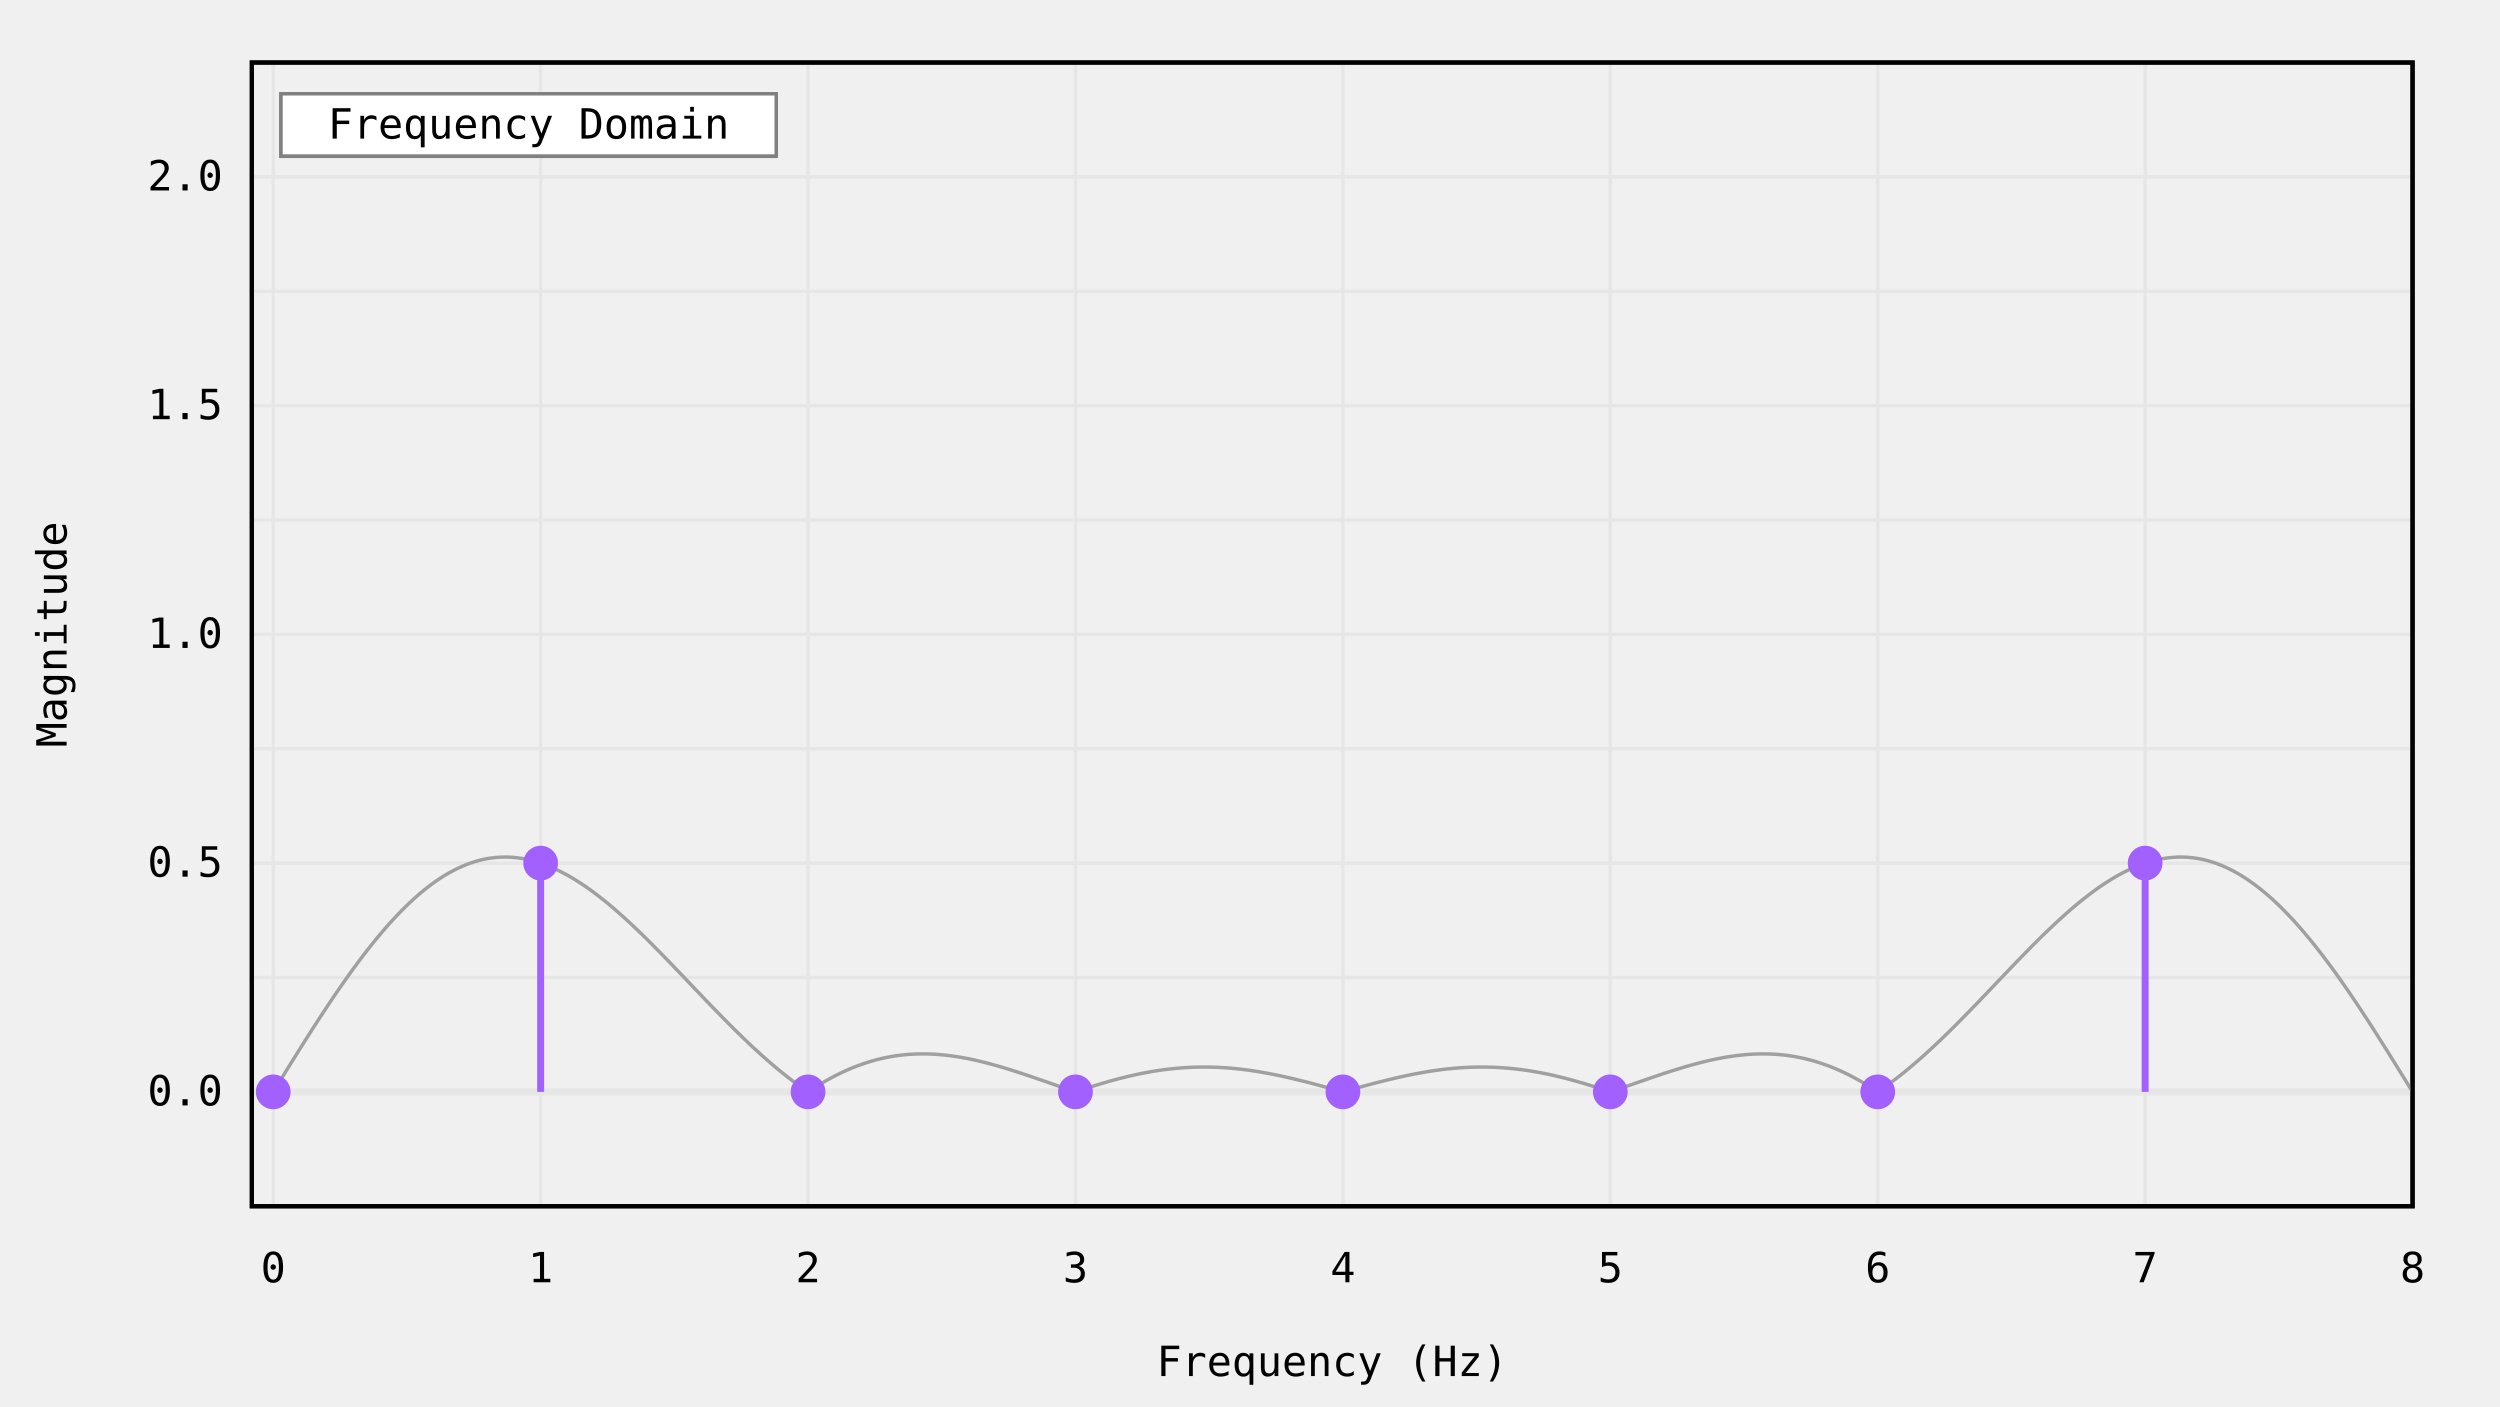
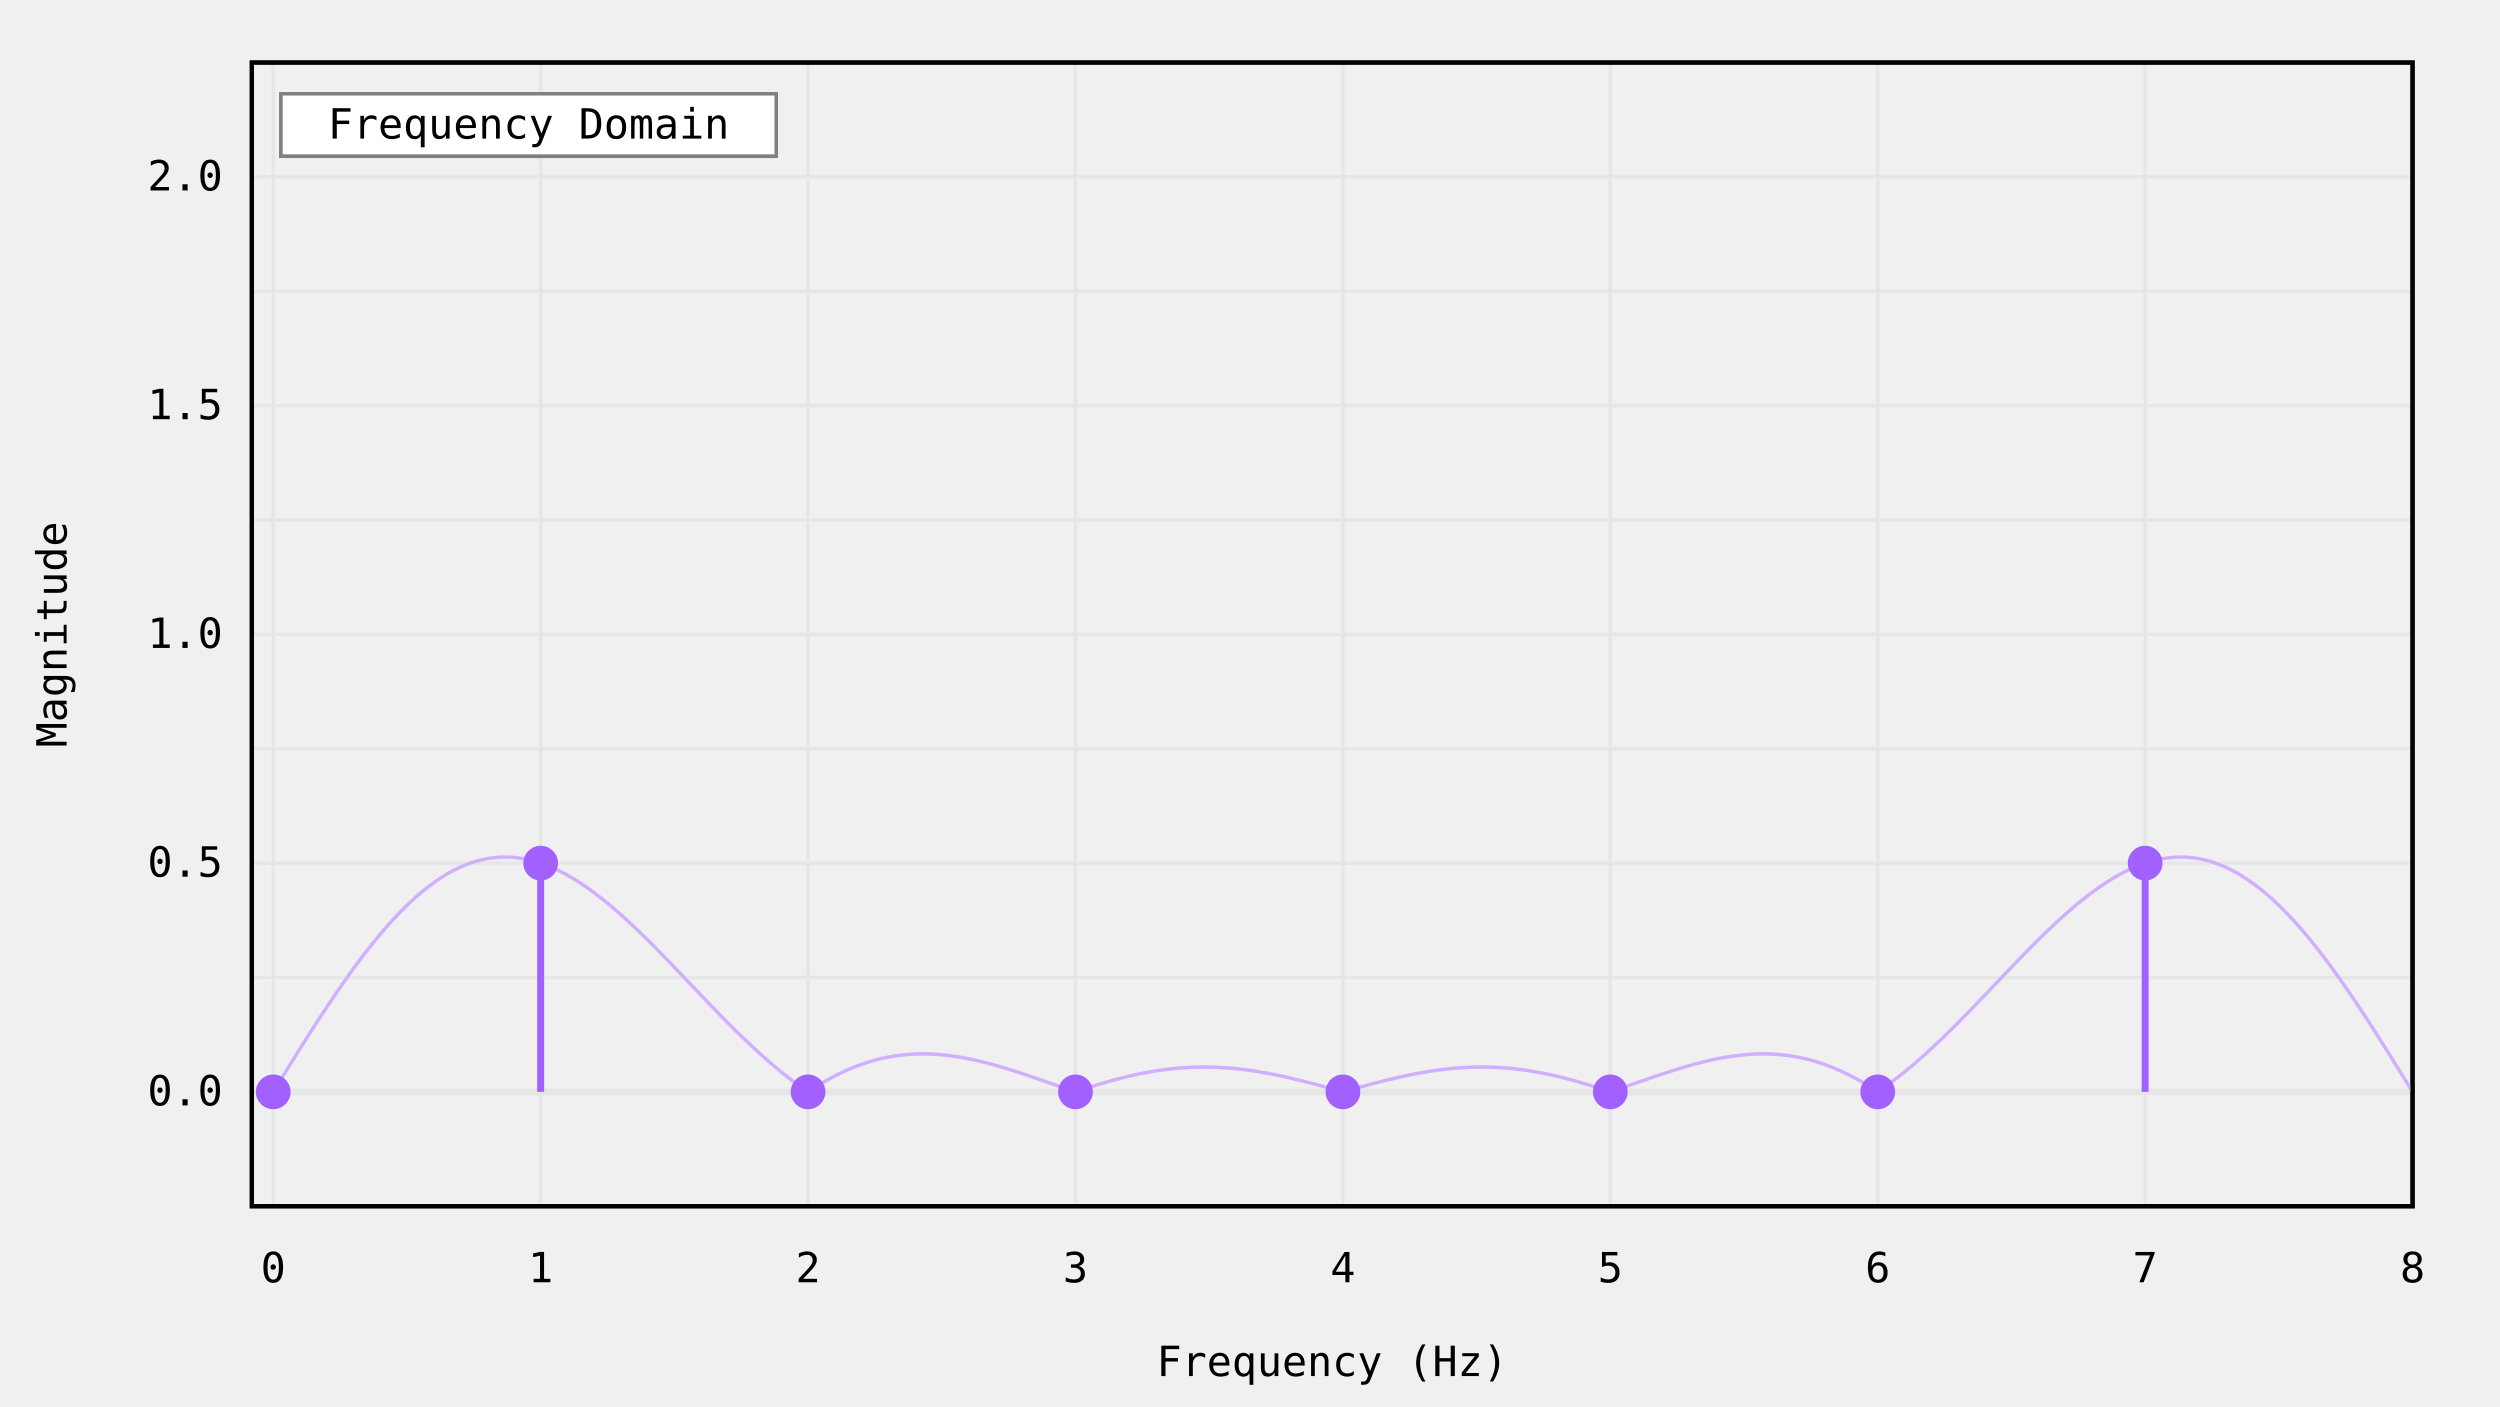
<svg xmlns="http://www.w3.org/2000/svg" xmlns:xlink="http://www.w3.org/1999/xlink" width="720" height="405" viewBox="0 0 720 405">
  <g id="gnuplot_canvas">
    <rect x="0" y="0" width="720" height="405" fill="none" />
    <defs>
      <circle id="gpDot" r="0.5" stroke-width="0.5" stroke="currentColor" />
      <path id="gpPt0" stroke-width="0.222" stroke="currentColor" d="M-1,0 h2 M0,-1 v2" />
      <path id="gpPt1" stroke-width="0.222" stroke="currentColor" d="M-1,-1 L1,1 M1,-1 L-1,1" />
      <path id="gpPt2" stroke-width="0.222" stroke="currentColor" d="M-1,0 L1,0 M0,-1 L0,1 M-1,-1 L1,1 M-1,1 L1,-1" />
      <rect id="gpPt3" stroke-width="0.222" stroke="currentColor" x="-1" y="-1" width="2" height="2" />
      <rect id="gpPt4" stroke-width="0.222" stroke="currentColor" fill="currentColor" x="-1" y="-1" width="2" height="2" />
      <circle id="gpPt5" stroke-width="0.222" stroke="currentColor" cx="0" cy="0" r="1" />
      <use xlink:href="#gpPt5" id="gpPt6" fill="currentColor" stroke="none" />
      <path id="gpPt7" stroke-width="0.222" stroke="currentColor" d="M0,-1.33 L-1.33,0.67 L1.33,0.67 z" />
      <use xlink:href="#gpPt7" id="gpPt8" fill="currentColor" stroke="none" />
      <use xlink:href="#gpPt7" id="gpPt9" stroke="currentColor" transform="rotate(180)" />
      <use xlink:href="#gpPt9" id="gpPt10" fill="currentColor" stroke="none" />
      <use xlink:href="#gpPt3" id="gpPt11" stroke="currentColor" transform="rotate(45)" />
      <use xlink:href="#gpPt11" id="gpPt12" fill="currentColor" stroke="none" />
      <path id="gpPt13" stroke-width="0.222" stroke="currentColor" d="M0,1.330 L1.265,0.411 L0.782,-1.067 L-0.782,-1.076 L-1.265,0.411 z" />
      <use xlink:href="#gpPt13" id="gpPt14" fill="currentColor" stroke="none" />
      <filter id="textbox" filterUnits="objectBoundingBox" x="0" y="0" height="1" width="1">
        <feFlood flood-color="white" flood-opacity="1" result="bgnd" />
        <feComposite in="SourceGraphic" in2="bgnd" operator="atop" />
      </filter>
      <filter id="greybox" filterUnits="objectBoundingBox" x="0" y="0" height="1" width="1">
        <feFlood flood-color="lightgrey" flood-opacity="1" result="grey" />
        <feComposite in="SourceGraphic" in2="grey" operator="atop" />
      </filter>
    </defs>
    <g fill="none" color="white" stroke="currentColor" stroke-width="1.00" stroke-linecap="butt" stroke-linejoin="miter">
</g>
    <g fill="none" color="white" stroke="currentColor" stroke-width="1.20" stroke-linecap="butt" stroke-linejoin="miter">
</g>
    <g fill="none" color="black" stroke="currentColor" stroke-width="1.20" stroke-linecap="butt" stroke-linejoin="miter">
</g>
    <g fill="none" color="black" stroke="black" stroke-width="1.00" stroke-linecap="butt" stroke-linejoin="miter">
</g>
    <g fill="none" color="black" stroke="currentColor" stroke-width="1.00" stroke-linecap="butt" stroke-linejoin="miter">
      <path stroke="rgb(230, 230, 230)" class="gridline" d="M72.53,347.40 L694.82,347.40  " />
    </g>
    <g fill="none" color="black" stroke="rgb(230, 230, 230)" stroke-width="1.20" stroke-linecap="butt" stroke-linejoin="miter">
</g>
    <g fill="none" color="black" stroke="currentColor" stroke-width="1.20" stroke-linecap="butt" stroke-linejoin="miter">
      <path stroke="black" d="M72.53,347.40 M694.82,347.40  " />
    </g>
    <g fill="none" color="black" stroke="black" stroke-width="1.00" stroke-linecap="butt" stroke-linejoin="miter">
</g>
    <g fill="none" color="black" stroke="currentColor" stroke-width="1.00" stroke-linecap="butt" stroke-linejoin="miter">
      <path stroke="rgb(230, 230, 230)" class="gridline" d="M72.53,314.46 L694.82,314.46  " />
    </g>
    <g fill="none" color="black" stroke="rgb(230, 230, 230)" stroke-width="1.20" stroke-linecap="butt" stroke-linejoin="miter">
</g>
    <g fill="none" color="black" stroke="currentColor" stroke-width="1.20" stroke-linecap="butt" stroke-linejoin="miter">
      <path stroke="black" d="M72.53,314.46 M694.82,314.46  " />
      <g transform="translate(64.14,318.36)" stroke="none" fill="black" font-family="monospace" font-size="12.00" text-anchor="end">
        <text>
          <tspan font-family="monospace"> 0.0</tspan>
        </text>
      </g>
    </g>
    <g fill="none" color="black" stroke="currentColor" stroke-width="1.20" stroke-linecap="butt" stroke-linejoin="miter">
</g>
    <g fill="none" color="black" stroke="black" stroke-width="1.00" stroke-linecap="butt" stroke-linejoin="miter">
</g>
    <g fill="none" color="black" stroke="currentColor" stroke-width="1.00" stroke-linecap="butt" stroke-linejoin="miter">
      <path stroke="rgb(230, 230, 230)" class="gridline" d="M72.53,281.52 L694.82,281.52  " />
    </g>
    <g fill="none" color="black" stroke="rgb(230, 230, 230)" stroke-width="1.20" stroke-linecap="butt" stroke-linejoin="miter">
</g>
    <g fill="none" color="black" stroke="currentColor" stroke-width="1.20" stroke-linecap="butt" stroke-linejoin="miter">
      <path stroke="black" d="M72.53,281.52 M694.82,281.52  " />
    </g>
    <g fill="none" color="black" stroke="black" stroke-width="1.00" stroke-linecap="butt" stroke-linejoin="miter">
</g>
    <g fill="none" color="black" stroke="currentColor" stroke-width="1.00" stroke-linecap="butt" stroke-linejoin="miter">
      <path stroke="rgb(230, 230, 230)" class="gridline" d="M72.53,248.58 L694.82,248.58  " />
    </g>
    <g fill="none" color="black" stroke="rgb(230, 230, 230)" stroke-width="1.20" stroke-linecap="butt" stroke-linejoin="miter">
</g>
    <g fill="none" color="black" stroke="currentColor" stroke-width="1.20" stroke-linecap="butt" stroke-linejoin="miter">
      <path stroke="black" d="M72.53,248.58 M694.82,248.58  " />
      <g transform="translate(64.14,252.48)" stroke="none" fill="black" font-family="monospace" font-size="12.00" text-anchor="end">
        <text>
          <tspan font-family="monospace"> 0.5</tspan>
        </text>
      </g>
    </g>
    <g fill="none" color="black" stroke="currentColor" stroke-width="1.20" stroke-linecap="butt" stroke-linejoin="miter">
</g>
    <g fill="none" color="black" stroke="black" stroke-width="1.00" stroke-linecap="butt" stroke-linejoin="miter">
</g>
    <g fill="none" color="black" stroke="currentColor" stroke-width="1.00" stroke-linecap="butt" stroke-linejoin="miter">
      <path stroke="rgb(230, 230, 230)" class="gridline" d="M72.53,215.64 L694.82,215.64  " />
    </g>
    <g fill="none" color="black" stroke="rgb(230, 230, 230)" stroke-width="1.20" stroke-linecap="butt" stroke-linejoin="miter">
</g>
    <g fill="none" color="black" stroke="currentColor" stroke-width="1.20" stroke-linecap="butt" stroke-linejoin="miter">
      <path stroke="black" d="M72.53,215.64 M694.82,215.64  " />
    </g>
    <g fill="none" color="black" stroke="black" stroke-width="1.00" stroke-linecap="butt" stroke-linejoin="miter">
</g>
    <g fill="none" color="black" stroke="currentColor" stroke-width="1.00" stroke-linecap="butt" stroke-linejoin="miter">
      <path stroke="rgb(230, 230, 230)" class="gridline" d="M72.53,182.70 L694.82,182.70  " />
    </g>
    <g fill="none" color="black" stroke="rgb(230, 230, 230)" stroke-width="1.20" stroke-linecap="butt" stroke-linejoin="miter">
</g>
    <g fill="none" color="black" stroke="currentColor" stroke-width="1.20" stroke-linecap="butt" stroke-linejoin="miter">
      <path stroke="black" d="M72.53,182.70 M694.82,182.70  " />
      <g transform="translate(64.14,186.60)" stroke="none" fill="black" font-family="monospace" font-size="12.00" text-anchor="end">
        <text>
          <tspan font-family="monospace"> 1.0</tspan>
        </text>
      </g>
    </g>
    <g fill="none" color="black" stroke="currentColor" stroke-width="1.20" stroke-linecap="butt" stroke-linejoin="miter">
</g>
    <g fill="none" color="black" stroke="black" stroke-width="1.00" stroke-linecap="butt" stroke-linejoin="miter">
</g>
    <g fill="none" color="black" stroke="currentColor" stroke-width="1.00" stroke-linecap="butt" stroke-linejoin="miter">
      <path stroke="rgb(230, 230, 230)" class="gridline" d="M72.53,149.77 L694.82,149.77  " />
    </g>
    <g fill="none" color="black" stroke="rgb(230, 230, 230)" stroke-width="1.20" stroke-linecap="butt" stroke-linejoin="miter">
</g>
    <g fill="none" color="black" stroke="currentColor" stroke-width="1.20" stroke-linecap="butt" stroke-linejoin="miter">
      <path stroke="black" d="M72.53,149.77 M694.82,149.77  " />
    </g>
    <g fill="none" color="black" stroke="black" stroke-width="1.00" stroke-linecap="butt" stroke-linejoin="miter">
</g>
    <g fill="none" color="black" stroke="currentColor" stroke-width="1.00" stroke-linecap="butt" stroke-linejoin="miter">
      <path stroke="rgb(230, 230, 230)" class="gridline" d="M72.53,116.83 L694.82,116.83  " />
    </g>
    <g fill="none" color="black" stroke="rgb(230, 230, 230)" stroke-width="1.20" stroke-linecap="butt" stroke-linejoin="miter">
</g>
    <g fill="none" color="black" stroke="currentColor" stroke-width="1.20" stroke-linecap="butt" stroke-linejoin="miter">
      <path stroke="black" d="M72.53,116.83 M694.82,116.83  " />
      <g transform="translate(64.14,120.73)" stroke="none" fill="black" font-family="monospace" font-size="12.00" text-anchor="end">
        <text>
          <tspan font-family="monospace"> 1.5</tspan>
        </text>
      </g>
    </g>
    <g fill="none" color="black" stroke="currentColor" stroke-width="1.20" stroke-linecap="butt" stroke-linejoin="miter">
</g>
    <g fill="none" color="black" stroke="black" stroke-width="1.00" stroke-linecap="butt" stroke-linejoin="miter">
</g>
    <g fill="none" color="black" stroke="currentColor" stroke-width="1.00" stroke-linecap="butt" stroke-linejoin="miter">
      <path stroke="rgb(230, 230, 230)" class="gridline" d="M72.53,83.89 L694.82,83.89  " />
    </g>
    <g fill="none" color="black" stroke="rgb(230, 230, 230)" stroke-width="1.20" stroke-linecap="butt" stroke-linejoin="miter">
</g>
    <g fill="none" color="black" stroke="currentColor" stroke-width="1.20" stroke-linecap="butt" stroke-linejoin="miter">
      <path stroke="black" d="M72.53,83.89 M694.82,83.89  " />
    </g>
    <g fill="none" color="black" stroke="black" stroke-width="1.00" stroke-linecap="butt" stroke-linejoin="miter">
</g>
    <g fill="none" color="black" stroke="currentColor" stroke-width="1.00" stroke-linecap="butt" stroke-linejoin="miter">
      <path stroke="rgb(230, 230, 230)" class="gridline" d="M72.53,50.95 L694.82,50.95  " />
    </g>
    <g fill="none" color="black" stroke="rgb(230, 230, 230)" stroke-width="1.20" stroke-linecap="butt" stroke-linejoin="miter">
</g>
    <g fill="none" color="black" stroke="currentColor" stroke-width="1.20" stroke-linecap="butt" stroke-linejoin="miter">
      <path stroke="black" d="M72.53,50.95 M694.82,50.95  " />
      <g transform="translate(64.14,54.85)" stroke="none" fill="black" font-family="monospace" font-size="12.00" text-anchor="end">
        <text>
          <tspan font-family="monospace"> 2.0</tspan>
        </text>
      </g>
    </g>
    <g fill="none" color="black" stroke="currentColor" stroke-width="1.20" stroke-linecap="butt" stroke-linejoin="miter">
</g>
    <g fill="none" color="black" stroke="black" stroke-width="1.00" stroke-linecap="butt" stroke-linejoin="miter">
</g>
    <g fill="none" color="black" stroke="currentColor" stroke-width="1.00" stroke-linecap="butt" stroke-linejoin="miter">
      <path stroke="rgb(230, 230, 230)" class="gridline" d="M72.53,18.01 L694.82,18.01  " />
    </g>
    <g fill="none" color="black" stroke="rgb(230, 230, 230)" stroke-width="1.20" stroke-linecap="butt" stroke-linejoin="miter">
</g>
    <g fill="none" color="black" stroke="currentColor" stroke-width="1.20" stroke-linecap="butt" stroke-linejoin="miter">
      <path stroke="black" d="M72.53,18.01 M694.82,18.01  " />
    </g>
    <g fill="none" color="black" stroke="black" stroke-width="1.00" stroke-linecap="butt" stroke-linejoin="miter">
</g>
    <g fill="none" color="black" stroke="currentColor" stroke-width="1.00" stroke-linecap="butt" stroke-linejoin="miter">
      <path stroke="rgb(230, 230, 230)" class="gridline" d="M78.69,347.40 L78.69,18.01  " />
    </g>
    <g fill="none" color="black" stroke="rgb(230, 230, 230)" stroke-width="1.20" stroke-linecap="butt" stroke-linejoin="miter">
</g>
    <g fill="none" color="black" stroke="currentColor" stroke-width="1.20" stroke-linecap="butt" stroke-linejoin="miter">
      <path stroke="black" d="M78.69,347.40 M78.69,18.01  " />
      <g transform="translate(78.69,369.30)" stroke="none" fill="black" font-family="monospace" font-size="12.00" text-anchor="middle">
        <text>
          <tspan font-family="monospace"> 0</tspan>
        </text>
      </g>
    </g>
    <g fill="none" color="black" stroke="currentColor" stroke-width="1.20" stroke-linecap="butt" stroke-linejoin="miter">
</g>
    <g fill="none" color="black" stroke="black" stroke-width="1.00" stroke-linecap="butt" stroke-linejoin="miter">
</g>
    <g fill="none" color="black" stroke="currentColor" stroke-width="1.00" stroke-linecap="butt" stroke-linejoin="miter">
      <path stroke="rgb(230, 230, 230)" class="gridline" d="M155.71,347.40 L155.71,45.01 M155.71,27.01 L155.71,18.01  " />
    </g>
    <g fill="none" color="black" stroke="rgb(230, 230, 230)" stroke-width="1.20" stroke-linecap="butt" stroke-linejoin="miter">
</g>
    <g fill="none" color="black" stroke="currentColor" stroke-width="1.20" stroke-linecap="butt" stroke-linejoin="miter">
      <path stroke="black" d="M155.71,347.40 M155.71,18.01  " />
      <g transform="translate(155.71,369.30)" stroke="none" fill="black" font-family="monospace" font-size="12.00" text-anchor="middle">
        <text>
          <tspan font-family="monospace"> 1</tspan>
        </text>
      </g>
    </g>
    <g fill="none" color="black" stroke="currentColor" stroke-width="1.20" stroke-linecap="butt" stroke-linejoin="miter">
</g>
    <g fill="none" color="black" stroke="black" stroke-width="1.00" stroke-linecap="butt" stroke-linejoin="miter">
</g>
    <g fill="none" color="black" stroke="currentColor" stroke-width="1.00" stroke-linecap="butt" stroke-linejoin="miter">
      <path stroke="rgb(230, 230, 230)" class="gridline" d="M232.72,347.40 L232.72,18.01  " />
    </g>
    <g fill="none" color="black" stroke="rgb(230, 230, 230)" stroke-width="1.20" stroke-linecap="butt" stroke-linejoin="miter">
</g>
    <g fill="none" color="black" stroke="currentColor" stroke-width="1.20" stroke-linecap="butt" stroke-linejoin="miter">
      <path stroke="black" d="M232.72,347.40 M232.72,18.01  " />
      <g transform="translate(232.72,369.30)" stroke="none" fill="black" font-family="monospace" font-size="12.00" text-anchor="middle">
        <text>
          <tspan font-family="monospace"> 2</tspan>
        </text>
      </g>
    </g>
    <g fill="none" color="black" stroke="currentColor" stroke-width="1.20" stroke-linecap="butt" stroke-linejoin="miter">
</g>
    <g fill="none" color="black" stroke="black" stroke-width="1.00" stroke-linecap="butt" stroke-linejoin="miter">
</g>
    <g fill="none" color="black" stroke="currentColor" stroke-width="1.00" stroke-linecap="butt" stroke-linejoin="miter">
      <path stroke="rgb(230, 230, 230)" class="gridline" d="M309.74,347.40 L309.74,18.01  " />
    </g>
    <g fill="none" color="black" stroke="rgb(230, 230, 230)" stroke-width="1.20" stroke-linecap="butt" stroke-linejoin="miter">
</g>
    <g fill="none" color="black" stroke="currentColor" stroke-width="1.20" stroke-linecap="butt" stroke-linejoin="miter">
      <path stroke="black" d="M309.74,347.40 M309.74,18.01  " />
      <g transform="translate(309.74,369.30)" stroke="none" fill="black" font-family="monospace" font-size="12.00" text-anchor="middle">
        <text>
          <tspan font-family="monospace"> 3</tspan>
        </text>
      </g>
    </g>
    <g fill="none" color="black" stroke="currentColor" stroke-width="1.20" stroke-linecap="butt" stroke-linejoin="miter">
</g>
    <g fill="none" color="black" stroke="black" stroke-width="1.00" stroke-linecap="butt" stroke-linejoin="miter">
</g>
    <g fill="none" color="black" stroke="currentColor" stroke-width="1.00" stroke-linecap="butt" stroke-linejoin="miter">
      <path stroke="rgb(230, 230, 230)" class="gridline" d="M386.76,347.40 L386.76,18.01  " />
    </g>
    <g fill="none" color="black" stroke="rgb(230, 230, 230)" stroke-width="1.20" stroke-linecap="butt" stroke-linejoin="miter">
</g>
    <g fill="none" color="black" stroke="currentColor" stroke-width="1.20" stroke-linecap="butt" stroke-linejoin="miter">
      <path stroke="black" d="M386.76,347.40 M386.76,18.01  " />
      <g transform="translate(386.76,369.30)" stroke="none" fill="black" font-family="monospace" font-size="12.00" text-anchor="middle">
        <text>
          <tspan font-family="monospace"> 4</tspan>
        </text>
      </g>
    </g>
    <g fill="none" color="black" stroke="currentColor" stroke-width="1.20" stroke-linecap="butt" stroke-linejoin="miter">
</g>
    <g fill="none" color="black" stroke="black" stroke-width="1.00" stroke-linecap="butt" stroke-linejoin="miter">
</g>
    <g fill="none" color="black" stroke="currentColor" stroke-width="1.00" stroke-linecap="butt" stroke-linejoin="miter">
      <path stroke="rgb(230, 230, 230)" class="gridline" d="M463.77,347.40 L463.77,18.01  " />
    </g>
    <g fill="none" color="black" stroke="rgb(230, 230, 230)" stroke-width="1.20" stroke-linecap="butt" stroke-linejoin="miter">
</g>
    <g fill="none" color="black" stroke="currentColor" stroke-width="1.20" stroke-linecap="butt" stroke-linejoin="miter">
      <path stroke="black" d="M463.77,347.40 M463.77,18.01  " />
      <g transform="translate(463.77,369.30)" stroke="none" fill="black" font-family="monospace" font-size="12.00" text-anchor="middle">
        <text>
          <tspan font-family="monospace"> 5</tspan>
        </text>
      </g>
    </g>
    <g fill="none" color="black" stroke="currentColor" stroke-width="1.20" stroke-linecap="butt" stroke-linejoin="miter">
</g>
    <g fill="none" color="black" stroke="black" stroke-width="1.00" stroke-linecap="butt" stroke-linejoin="miter">
</g>
    <g fill="none" color="black" stroke="currentColor" stroke-width="1.00" stroke-linecap="butt" stroke-linejoin="miter">
      <path stroke="rgb(230, 230, 230)" class="gridline" d="M540.79,347.40 L540.79,18.01  " />
    </g>
    <g fill="none" color="black" stroke="rgb(230, 230, 230)" stroke-width="1.20" stroke-linecap="butt" stroke-linejoin="miter">
</g>
    <g fill="none" color="black" stroke="currentColor" stroke-width="1.20" stroke-linecap="butt" stroke-linejoin="miter">
      <path stroke="black" d="M540.79,347.40 M540.79,18.01  " />
      <g transform="translate(540.79,369.30)" stroke="none" fill="black" font-family="monospace" font-size="12.00" text-anchor="middle">
        <text>
          <tspan font-family="monospace"> 6</tspan>
        </text>
      </g>
    </g>
    <g fill="none" color="black" stroke="currentColor" stroke-width="1.20" stroke-linecap="butt" stroke-linejoin="miter">
</g>
    <g fill="none" color="black" stroke="black" stroke-width="1.00" stroke-linecap="butt" stroke-linejoin="miter">
</g>
    <g fill="none" color="black" stroke="currentColor" stroke-width="1.00" stroke-linecap="butt" stroke-linejoin="miter">
      <path stroke="rgb(230, 230, 230)" class="gridline" d="M617.80,347.40 L617.80,18.01  " />
    </g>
    <g fill="none" color="black" stroke="rgb(230, 230, 230)" stroke-width="1.20" stroke-linecap="butt" stroke-linejoin="miter">
</g>
    <g fill="none" color="black" stroke="currentColor" stroke-width="1.20" stroke-linecap="butt" stroke-linejoin="miter">
      <path stroke="black" d="M617.80,347.40 M617.80,18.01  " />
      <g transform="translate(617.80,369.30)" stroke="none" fill="black" font-family="monospace" font-size="12.00" text-anchor="middle">
        <text>
          <tspan font-family="monospace"> 7</tspan>
        </text>
      </g>
    </g>
    <g fill="none" color="black" stroke="currentColor" stroke-width="1.20" stroke-linecap="butt" stroke-linejoin="miter">
</g>
    <g fill="none" color="black" stroke="black" stroke-width="1.00" stroke-linecap="butt" stroke-linejoin="miter">
</g>
    <g fill="none" color="black" stroke="currentColor" stroke-width="1.00" stroke-linecap="butt" stroke-linejoin="miter">
      <path stroke="rgb(230, 230, 230)" class="gridline" d="M694.82,347.40 L694.82,18.01  " />
    </g>
    <g fill="none" color="black" stroke="rgb(230, 230, 230)" stroke-width="1.20" stroke-linecap="butt" stroke-linejoin="miter">
</g>
    <g fill="none" color="black" stroke="currentColor" stroke-width="1.20" stroke-linecap="butt" stroke-linejoin="miter">
      <path stroke="black" d="M694.82,347.40 M694.82,18.01  " />
      <g transform="translate(694.82,369.30)" stroke="none" fill="black" font-family="monospace" font-size="12.00" text-anchor="middle">
        <text>
          <tspan font-family="monospace"> 8</tspan>
        </text>
      </g>
    </g>
    <g fill="none" color="black" stroke="currentColor" stroke-width="1.20" stroke-linecap="butt" stroke-linejoin="miter">
</g>
    <g fill="none" color="black" stroke="black" stroke-width="2.00" stroke-linecap="butt" stroke-linejoin="miter">
</g>
    <g fill="none" color="black" stroke="currentColor" stroke-width="2.00" stroke-linecap="butt" stroke-linejoin="miter">
      <path stroke="rgb(230, 230, 230)" d="M72.53,314.46 L694.82,314.46  " />
    </g>
    <g fill="none" color="black" stroke="rgb(230, 230, 230)" stroke-width="1.20" stroke-linecap="butt" stroke-linejoin="miter">
</g>
    <g fill="none" color="black" stroke="currentColor" stroke-width="1.20" stroke-linecap="butt" stroke-linejoin="miter">
      <path stroke="black" d="M72.53,18.01 L72.53,347.40 L694.82,347.40 L694.82,18.01 L72.53,18.01 Z  " />
    </g>
    <g fill="none" color="black" stroke="currentColor" stroke-width="1.20" stroke-linecap="butt" stroke-linejoin="miter">
      <g transform="translate(19.18,182.71) rotate(270)" stroke="none" fill="black" font-family="monospace" font-size="12.00" text-anchor="middle">
        <text>
          <tspan font-family="monospace">Magnitude</tspan>
        </text>
      </g>
    </g>
    <g fill="none" color="black" stroke="currentColor" stroke-width="1.20" stroke-linecap="butt" stroke-linejoin="miter">
      <g transform="translate(383.67,396.30)" stroke="none" fill="black" font-family="monospace" font-size="12.00" text-anchor="middle">
        <text>
          <tspan font-family="monospace">Frequency (Hz)</tspan>
        </text>
      </g>
    </g>
    <g fill="none" color="black" stroke="currentColor" stroke-width="1.20" stroke-linecap="butt" stroke-linejoin="miter">
</g>
    <g fill="none" color="black" stroke="currentColor" stroke-width="1.00" stroke-linecap="butt" stroke-linejoin="miter">
</g>
    <g fill="none" color="black" stroke="currentColor" stroke-width="1.00" stroke-linecap="butt" stroke-linejoin="miter">
      <path stroke="rgb(128, 128, 128)" d="M80.92,45.01 L80.92,27.01 L223.55,27.01 L223.55,45.01 L80.92,45.01 Z  " />
      <path stroke="rgb(128, 128, 128)" d="M80.92,45.01 L223.55,45.01  " />
    </g>
    <g id="gnuplot_plot_1">
      <g fill="none" color="black" stroke="currentColor" stroke-width="1.00" stroke-linecap="butt" stroke-linejoin="miter">
-         <path stroke="rgb(160, 160, 160)" d="M78.69,314.46 L79.92,312.46 L81.16,310.47 L82.39,308.47 L83.62,306.49 L84.85,304.51 L86.08,302.53 L87.32,300.57   L88.55,298.63 L89.78,296.69 L91.01,294.78 L92.25,292.88 L93.48,291.00 L94.71,289.14 L95.94,287.30 L97.18,285.49   L98.41,283.71 L99.64,281.95 L100.87,280.22 L102.10,278.52 L103.34,276.86 L104.57,275.22 L105.80,273.63 L107.03,272.07   L108.27,270.54 L109.50,269.06 L110.73,267.62 L111.96,266.21 L113.19,264.85 L114.43,263.54 L115.66,262.26 L116.89,261.04   L118.12,259.86 L119.36,258.72 L120.59,257.64 L121.82,256.60 L123.05,255.62 L124.28,254.68 L125.52,253.80 L126.75,252.96   L127.98,252.18 L129.21,251.45 L130.45,250.78 L131.68,250.16 L132.91,249.59 L134.14,249.07 L135.38,248.61 L136.61,248.20   L137.84,247.84 L139.07,247.54 L140.30,247.29 L141.54,247.10 L142.77,246.96 L144.00,246.87 L145.23,246.83 L146.47,246.85   L147.70,246.92 L148.93,247.04 L150.16,247.21 L151.39,247.43 L152.63,247.70 L153.86,248.02 L155.09,248.38 L156.32,248.80   L157.56,249.26 L158.79,249.76 L160.02,250.31 L161.25,250.91 L162.48,251.54 L163.72,252.22 L164.95,252.94 L166.18,253.70   L167.41,254.49 L168.65,255.32 L169.88,256.19 L171.11,257.09 L172.34,258.03 L173.58,259.00 L174.81,259.99 L176.04,261.02   L177.27,262.07 L178.50,263.15 L179.74,264.26 L180.97,265.38 L182.20,266.53 L183.43,267.70 L184.67,268.89 L185.90,270.09   L187.13,271.32 L188.36,272.55 L189.59,273.80 L190.83,275.06 L192.06,276.33 L193.29,277.60 L194.52,278.89 L195.76,280.17   L196.99,281.47 L198.22,282.76 L199.45,284.05 L200.68,285.35 L201.92,286.64 L203.15,287.93 L204.38,289.21 L205.61,290.48   L206.85,291.75 L208.08,293.01 L209.31,294.26 L210.54,295.50 L211.78,296.72 L213.01,297.93 L214.24,299.12 L215.47,300.30   L216.70,301.46 L217.94,302.60 L219.17,303.72 L220.40,304.82 L221.63,305.89 L222.87,306.95 L224.10,307.98 L225.33,308.99   L226.56,309.97 L227.79,310.92 L229.03,311.85 L230.26,312.75 L231.49,313.62 L232.72,314.46 L233.96,313.65 L235.19,312.86   L236.42,312.11 L237.65,311.39 L238.88,310.70 L240.12,310.04 L241.35,309.41 L242.58,308.82 L243.81,308.25 L245.05,307.72   L246.28,307.22 L247.51,306.76 L248.74,306.32 L249.98,305.92 L251.21,305.55 L252.44,305.21 L253.67,304.90 L254.90,304.63   L256.14,304.39 L257.37,304.17 L258.60,303.99 L259.83,303.84 L261.07,303.72 L262.30,303.63 L263.53,303.56 L264.76,303.53   L265.99,303.52 L267.23,303.54 L268.46,303.58 L269.69,303.65 L270.92,303.75 L272.16,303.87 L273.39,304.01 L274.62,304.18   L275.85,304.36 L277.08,304.57 L278.32,304.80 L279.55,305.05 L280.78,305.31 L282.01,305.60 L283.25,305.90 L284.48,306.21   L285.71,306.54 L286.94,306.89 L288.18,307.24 L289.41,307.61 L290.64,307.99 L291.87,308.37 L293.10,308.77 L294.34,309.17   L295.57,309.59 L296.80,310.00 L298.03,310.42 L299.27,310.85 L300.50,311.27 L301.73,311.70 L302.96,312.13 L304.19,312.56   L305.43,312.99 L306.66,313.41 L307.89,313.83 L309.12,314.25 L310.36,314.25 L311.59,313.85 L312.82,313.44 L314.05,313.05   L315.28,312.66 L316.52,312.29 L317.75,311.92 L318.98,311.56 L320.21,311.21 L321.45,310.88 L322.68,310.55 L323.91,310.24   L325.14,309.95 L326.38,309.66 L327.61,309.39 L328.84,309.14 L330.07,308.90 L331.30,308.68 L332.54,308.47 L333.77,308.28   L335.00,308.10 L336.23,307.95 L337.47,307.81 L338.70,307.68 L339.93,307.58 L341.16,307.49 L342.39,307.42 L343.63,307.36   L344.86,307.33 L346.09,307.31 L347.32,307.31 L348.56,307.33 L349.79,307.36 L351.02,307.41 L352.25,307.48 L353.48,307.56   L354.72,307.66 L355.95,307.78 L357.18,307.91 L358.41,308.06 L359.65,308.22 L360.88,308.40 L362.11,308.59 L363.34,308.80   L364.58,309.02 L365.81,309.25 L367.04,309.49 L368.27,309.74 L369.50,310.01 L370.74,310.28 L371.97,310.57 L373.20,310.86   L374.43,311.16 L375.67,311.47 L376.90,311.78 L378.13,312.10 L379.36,312.43 L380.59,312.76 L381.83,313.10 L383.06,313.44   L384.29,313.78 L385.52,314.12 L386.76,314.46 L387.99,314.12 L389.22,313.78 L390.45,313.44 L391.68,313.10 L392.92,312.76   L394.15,312.43 L395.38,312.10 L396.61,311.78 L397.85,311.47 L399.08,311.16 L400.31,310.86 L401.54,310.57 L402.77,310.28   L404.01,310.01 L405.24,309.74 L406.47,309.49 L407.70,309.25 L408.94,309.02 L410.17,308.80 L411.40,308.59 L412.63,308.40   L413.87,308.22 L415.10,308.06 L416.33,307.91 L417.56,307.78 L418.79,307.66 L420.03,307.56 L421.26,307.48 L422.49,307.41   L423.72,307.36 L424.96,307.33 L426.19,307.31 L427.42,307.31 L428.65,307.33 L429.88,307.36 L431.12,307.42 L432.35,307.49   L433.58,307.58 L434.81,307.68 L436.05,307.81 L437.28,307.95 L438.51,308.10 L439.74,308.28 L440.97,308.47 L442.21,308.68   L443.44,308.90 L444.67,309.14 L445.90,309.39 L447.14,309.66 L448.37,309.95 L449.60,310.24 L450.83,310.55 L452.07,310.88   L453.30,311.21 L454.53,311.56 L455.76,311.92 L456.99,312.29 L458.23,312.66 L459.46,313.05 L460.69,313.44 L461.92,313.85   L463.16,314.25 L464.39,314.25 L465.62,313.83 L466.85,313.41 L468.08,312.99 L469.32,312.56 L470.55,312.13 L471.78,311.70   L473.01,311.27 L474.25,310.85 L475.48,310.42 L476.71,310.00 L477.94,309.59 L479.17,309.17 L480.41,308.77 L481.64,308.37   L482.87,307.99 L484.10,307.61 L485.34,307.24 L486.57,306.89 L487.80,306.54 L489.03,306.21 L490.27,305.90 L491.50,305.60   L492.73,305.31 L493.96,305.05 L495.19,304.80 L496.43,304.57 L497.66,304.36 L498.89,304.18 L500.12,304.01 L501.36,303.87   L502.59,303.75 L503.82,303.65 L505.05,303.58 L506.28,303.54 L507.52,303.52 L508.75,303.53 L509.98,303.56 L511.21,303.63   L512.45,303.72 L513.68,303.84 L514.91,303.99 L516.14,304.17 L517.37,304.39 L518.61,304.63 L519.84,304.90 L521.07,305.21   L522.30,305.55 L523.54,305.92 L524.77,306.32 L526.00,306.76 L527.23,307.22 L528.47,307.72 L529.70,308.25 L530.93,308.82   L532.16,309.41 L533.39,310.04 L534.63,310.70 L535.86,311.39 L537.09,312.11 L538.32,312.86 L539.56,313.65 L540.79,314.46   L542.02,313.62 L543.25,312.75 L544.48,311.85 L545.72,310.92 L546.95,309.97 L548.18,308.99 L549.41,307.98 L550.65,306.95   L551.88,305.89 L553.11,304.82 L554.34,303.72 L555.57,302.60 L556.81,301.46 L558.04,300.30 L559.27,299.12 L560.50,297.93   L561.74,296.72 L562.97,295.50 L564.20,294.26 L565.43,293.01 L566.67,291.75 L567.90,290.48 L569.13,289.21 L570.36,287.93   L571.59,286.64 L572.83,285.35 L574.06,284.05 L575.29,282.76 L576.52,281.47 L577.76,280.17 L578.99,278.89 L580.22,277.60   L581.45,276.33 L582.68,275.06 L583.92,273.80 L585.15,272.55 L586.38,271.32 L587.61,270.09 L588.85,268.89 L590.08,267.70   L591.31,266.53 L592.54,265.38 L593.77,264.26 L595.01,263.15 L596.24,262.07 L597.47,261.02 L598.70,259.99 L599.94,259.00   L601.17,258.03 L602.40,257.09 L603.63,256.19 L604.87,255.32 L606.10,254.49 L607.33,253.70 L608.56,252.94 L609.79,252.22   L611.03,251.54 L612.26,250.91 L613.49,250.31 L614.72,249.76 L615.96,249.26 L617.19,248.80 L618.42,248.38 L619.65,248.02   L620.88,247.70 L622.12,247.43 L623.35,247.21 L624.58,247.04 L625.81,246.92 L627.05,246.85 L628.28,246.83 L629.51,246.87   L630.74,246.96 L631.97,247.10 L633.21,247.29 L634.44,247.54 L635.67,247.84 L636.90,248.20 L638.14,248.61 L639.37,249.07   L640.60,249.59 L641.83,250.16 L643.07,250.78 L644.30,251.45 L645.53,252.18 L646.76,252.96 L647.99,253.80 L649.23,254.68   L650.46,255.62 L651.69,256.60 L652.92,257.64 L654.16,258.72 L655.39,259.86 L656.62,261.04 L657.85,262.26 L659.08,263.54   L660.32,264.85 L661.55,266.21 L662.78,267.62 L664.01,269.06 L665.25,270.54 L666.48,272.07 L667.71,273.63 L668.94,275.22   L670.17,276.86 L671.41,278.52 L672.64,280.22 L673.87,281.95 L675.10,283.71 L676.34,285.49 L677.57,287.30 L678.80,289.14   L680.03,291.00 L681.27,292.88 L682.50,294.78 L683.73,296.69 L684.96,298.63 L686.19,300.57 L687.43,302.53 L688.66,304.51   L689.89,306.49 L691.12,308.47 L692.36,310.47 L693.59,312.46 L694.82,314.46  " />
+         <path stroke="rgb(209, 175, 255)" d="M78.69,314.46 L79.92,312.46 L81.16,310.47 L82.39,308.47 L83.62,306.49 L84.85,304.51 L86.08,302.53 L87.32,300.57   L88.55,298.63 L89.78,296.69 L91.01,294.78 L92.25,292.88 L93.48,291.00 L94.71,289.14 L95.94,287.30 L97.18,285.49   L98.41,283.71 L99.64,281.95 L100.87,280.22 L102.10,278.52 L103.34,276.86 L104.57,275.22 L105.80,273.63 L107.03,272.07   L108.27,270.54 L109.50,269.06 L110.73,267.62 L111.96,266.21 L113.19,264.85 L114.43,263.54 L115.66,262.26 L116.89,261.04   L118.12,259.86 L119.36,258.72 L120.59,257.64 L121.82,256.60 L123.05,255.62 L124.28,254.68 L125.52,253.80 L126.75,252.96   L127.98,252.18 L129.21,251.45 L130.45,250.78 L131.68,250.16 L132.91,249.59 L134.14,249.07 L135.38,248.61 L136.61,248.20   L137.84,247.84 L139.07,247.54 L140.30,247.29 L141.54,247.10 L142.77,246.96 L144.00,246.87 L145.23,246.83 L146.47,246.85   L147.70,246.92 L148.93,247.04 L150.16,247.21 L151.39,247.43 L152.63,247.70 L153.86,248.02 L155.09,248.38 L156.32,248.80   L157.56,249.26 L158.79,249.76 L160.02,250.31 L161.25,250.91 L162.48,251.54 L163.72,252.22 L164.95,252.94 L166.18,253.70   L167.41,254.49 L168.65,255.32 L169.88,256.19 L171.11,257.09 L172.34,258.03 L173.58,259.00 L174.81,259.99 L176.04,261.02   L177.27,262.07 L178.50,263.15 L179.74,264.26 L180.97,265.38 L182.20,266.53 L183.43,267.70 L184.67,268.89 L185.90,270.09   L187.13,271.32 L188.36,272.55 L189.59,273.80 L190.83,275.06 L192.06,276.33 L193.29,277.60 L194.52,278.89 L195.76,280.17   L196.99,281.47 L198.22,282.76 L199.45,284.05 L200.68,285.35 L201.92,286.64 L203.15,287.93 L204.38,289.21 L205.61,290.48   L206.85,291.75 L208.08,293.01 L209.31,294.26 L210.54,295.50 L211.78,296.72 L213.01,297.93 L214.24,299.12 L215.47,300.30   L216.70,301.46 L217.94,302.60 L219.17,303.72 L220.40,304.82 L221.63,305.89 L222.87,306.95 L224.10,307.98 L225.33,308.99   L226.56,309.97 L227.79,310.92 L229.03,311.85 L230.26,312.75 L231.49,313.62 L232.72,314.46 L233.96,313.65 L235.19,312.86   L236.42,312.11 L237.65,311.39 L238.88,310.70 L240.12,310.04 L241.35,309.41 L242.58,308.82 L243.81,308.25 L245.05,307.72   L246.28,307.22 L247.51,306.76 L248.74,306.32 L249.98,305.92 L251.21,305.55 L252.44,305.21 L253.67,304.90 L254.90,304.63   L256.14,304.39 L257.37,304.17 L258.60,303.99 L259.83,303.84 L261.07,303.72 L262.30,303.63 L263.53,303.56 L264.76,303.53   L265.99,303.52 L267.23,303.54 L268.46,303.58 L269.69,303.65 L270.92,303.75 L272.16,303.87 L273.39,304.01 L274.62,304.18   L275.85,304.36 L277.08,304.57 L278.32,304.80 L279.55,305.05 L280.78,305.31 L282.01,305.60 L283.25,305.90 L284.48,306.21   L285.71,306.54 L286.94,306.89 L288.18,307.24 L289.41,307.61 L290.64,307.99 L291.87,308.37 L293.10,308.77 L294.34,309.17   L295.57,309.59 L296.80,310.00 L298.03,310.42 L299.27,310.85 L300.50,311.27 L301.73,311.70 L302.96,312.13 L304.19,312.56   L305.43,312.99 L306.66,313.41 L307.89,313.83 L309.12,314.25 L310.36,314.25 L311.59,313.85 L312.82,313.44 L314.05,313.05   L315.28,312.66 L316.52,312.29 L317.75,311.92 L318.98,311.56 L320.21,311.21 L321.45,310.88 L322.68,310.55 L323.91,310.24   L325.14,309.95 L326.38,309.66 L327.61,309.39 L328.84,309.14 L330.07,308.90 L331.30,308.68 L332.54,308.47 L333.77,308.28   L335.00,308.10 L336.23,307.95 L337.47,307.81 L338.70,307.68 L339.93,307.58 L341.16,307.49 L342.39,307.42 L343.63,307.36   L344.86,307.33 L346.09,307.31 L347.32,307.31 L348.56,307.33 L349.79,307.36 L351.02,307.41 L352.25,307.48 L353.48,307.56   L354.72,307.66 L355.95,307.78 L357.18,307.91 L358.41,308.06 L359.65,308.22 L360.88,308.40 L362.11,308.59 L363.34,308.80   L364.58,309.02 L365.81,309.25 L367.04,309.49 L368.27,309.74 L369.50,310.01 L370.74,310.28 L371.97,310.57 L373.20,310.86   L374.43,311.16 L375.67,311.47 L376.90,311.78 L378.13,312.10 L379.36,312.43 L380.59,312.76 L381.83,313.10 L383.06,313.44   L384.29,313.78 L385.52,314.12 L386.76,314.46 L387.99,314.12 L389.22,313.78 L390.45,313.44 L391.68,313.10 L392.92,312.76   L394.15,312.43 L395.38,312.10 L396.61,311.78 L397.85,311.47 L399.08,311.16 L400.31,310.86 L401.54,310.57 L402.77,310.28   L404.01,310.01 L405.24,309.74 L406.47,309.49 L407.70,309.25 L408.94,309.02 L410.17,308.80 L411.40,308.59 L412.63,308.40   L413.87,308.22 L415.10,308.06 L416.33,307.91 L417.56,307.78 L418.79,307.66 L420.03,307.56 L421.26,307.48 L422.49,307.41   L423.72,307.36 L424.96,307.33 L426.19,307.31 L427.42,307.31 L428.65,307.33 L429.88,307.36 L431.12,307.42 L432.35,307.49   L433.58,307.58 L434.81,307.68 L436.05,307.81 L437.28,307.95 L438.51,308.10 L439.74,308.28 L440.97,308.47 L442.21,308.68   L443.44,308.90 L444.67,309.14 L445.90,309.39 L447.14,309.66 L448.37,309.95 L449.60,310.24 L450.83,310.55 L452.07,310.88   L453.30,311.21 L454.53,311.56 L455.76,311.92 L456.99,312.29 L458.23,312.66 L459.46,313.05 L460.69,313.44 L461.92,313.85   L463.16,314.25 L464.39,314.25 L465.62,313.83 L466.85,313.41 L468.08,312.99 L469.32,312.56 L470.55,312.13 L471.78,311.70   L473.01,311.27 L474.25,310.85 L475.48,310.42 L476.71,310.00 L477.94,309.59 L479.17,309.17 L480.41,308.77 L481.64,308.37   L482.87,307.99 L484.10,307.61 L485.34,307.24 L486.57,306.89 L487.80,306.54 L489.03,306.21 L490.27,305.90 L491.50,305.60   L492.73,305.31 L493.96,305.05 L495.19,304.80 L496.43,304.57 L497.66,304.36 L498.89,304.18 L500.12,304.01 L501.36,303.87   L502.59,303.75 L503.82,303.65 L505.05,303.58 L506.28,303.54 L507.52,303.52 L508.75,303.53 L509.98,303.56 L511.21,303.63   L512.45,303.72 L513.68,303.84 L514.91,303.99 L516.14,304.17 L517.37,304.39 L518.61,304.63 L519.84,304.90 L521.07,305.21   L522.30,305.55 L523.54,305.92 L524.77,306.32 L526.00,306.76 L527.23,307.22 L528.47,307.72 L529.70,308.25 L530.93,308.82   L532.16,309.41 L533.39,310.04 L534.63,310.70 L535.86,311.39 L537.09,312.11 L538.32,312.86 L539.56,313.65 L540.79,314.46   L542.02,313.62 L543.25,312.75 L544.48,311.85 L545.72,310.92 L546.95,309.97 L548.18,308.99 L549.41,307.98 L550.65,306.95   L551.88,305.89 L553.11,304.82 L554.34,303.72 L555.57,302.60 L556.81,301.46 L558.04,300.30 L559.27,299.12 L560.50,297.93   L561.74,296.72 L562.97,295.50 L564.20,294.26 L565.43,293.01 L566.67,291.75 L567.90,290.48 L569.13,289.21 L570.36,287.93   L571.59,286.64 L572.83,285.35 L574.06,284.05 L575.29,282.76 L576.52,281.47 L577.76,280.17 L578.99,278.89 L580.22,277.60   L581.45,276.33 L582.68,275.06 L583.92,273.80 L585.15,272.55 L586.38,271.32 L587.61,270.09 L588.85,268.89 L590.08,267.70   L591.31,266.53 L592.54,265.38 L593.77,264.26 L595.01,263.15 L596.24,262.07 L597.47,261.02 L598.70,259.99 L599.94,259.00   L601.17,258.03 L602.40,257.09 L603.63,256.19 L604.87,255.32 L606.10,254.49 L607.33,253.70 L608.56,252.94 L609.79,252.22   L611.03,251.54 L612.26,250.91 L613.49,250.31 L614.72,249.76 L615.96,249.26 L617.19,248.80 L618.42,248.38 L619.65,248.02   L620.88,247.70 L622.12,247.43 L623.35,247.21 L624.58,247.04 L625.81,246.92 L627.05,246.85 L628.28,246.83 L629.51,246.87   L630.74,246.96 L631.97,247.10 L633.21,247.29 L634.44,247.54 L635.67,247.84 L636.90,248.20 L638.14,248.61 L639.37,249.07   L640.60,249.59 L641.83,250.16 L643.07,250.78 L644.30,251.45 L645.53,252.18 L646.76,252.96 L647.99,253.80 L649.23,254.68   L650.46,255.62 L651.69,256.60 L652.92,257.64 L654.16,258.72 L655.39,259.86 L656.62,261.04 L657.85,262.26 L659.08,263.54   L660.32,264.85 L661.55,266.21 L662.78,267.62 L664.01,269.06 L665.25,270.54 L666.48,272.07 L667.71,273.63 L668.94,275.22   L670.17,276.86 L671.41,278.52 L672.64,280.22 L673.87,281.95 L675.10,283.71 L676.34,285.49 L677.57,287.30 L678.80,289.14   L680.03,291.00 L681.27,292.88 L682.50,294.78 L683.73,296.69 L684.96,298.63 L686.19,300.57 L687.43,302.53 L688.66,304.51   L689.89,306.49 L691.12,308.47 L692.36,310.47 L693.59,312.46 L694.82,314.46  " />
      </g>
    </g>
    <g id="gnuplot_plot_2">
-       <g fill="none" color="white" stroke="rgb(160, 160, 160)" stroke-width="2.00" stroke-linecap="butt" stroke-linejoin="miter">
+       <g fill="none" color="white" stroke="rgb(209, 175, 255)" stroke-width="2.00" stroke-linecap="butt" stroke-linejoin="miter">
</g>
      <g fill="none" color="black" stroke="currentColor" stroke-width="2.00" stroke-linecap="butt" stroke-linejoin="miter">
        <path stroke="rgb(162,  96, 255)" d="M78.69,314.46 M155.71,314.46 L155.71,248.58 M232.72,314.46 M309.74,314.46 M386.76,314.46 M463.77,314.46 M540.79,314.46   M617.80,314.46 L617.80,248.58  " />
      </g>
    </g>
    <g id="gnuplot_plot_3">
      <g fill="none" color="white" stroke="rgb(162,  96, 255)" stroke-width="1.00" stroke-linecap="butt" stroke-linejoin="miter">
</g>
      <g fill="none" color="black" stroke="currentColor" stroke-width="1.00" stroke-linecap="butt" stroke-linejoin="miter">
        <use xlink:href="#gpPt6" transform="translate(78.69,314.46) scale(4.50)" color="rgb(162,  96, 255)" />
        <use xlink:href="#gpPt6" transform="translate(155.71,248.58) scale(4.50)" color="rgb(162,  96, 255)" />
        <use xlink:href="#gpPt6" transform="translate(232.72,314.46) scale(4.50)" color="rgb(162,  96, 255)" />
        <use xlink:href="#gpPt6" transform="translate(309.74,314.46) scale(4.50)" color="rgb(162,  96, 255)" />
        <use xlink:href="#gpPt6" transform="translate(386.76,314.46) scale(4.50)" color="rgb(162,  96, 255)" />
        <use xlink:href="#gpPt6" transform="translate(463.77,314.46) scale(4.50)" color="rgb(162,  96, 255)" />
        <use xlink:href="#gpPt6" transform="translate(540.79,314.46) scale(4.50)" color="rgb(162,  96, 255)" />
        <use xlink:href="#gpPt6" transform="translate(617.80,248.58) scale(4.50)" color="rgb(162,  96, 255)" />
      </g>
    </g>
    <g stroke="none" shape-rendering="crispEdges">
      <polygon fill="white" points="80.92,45.01 223.55,45.01 223.55,27.01 80.92,27.01 " />
      <g transform="translate(152.23,39.91)" stroke="none" fill="black" font-family="monospace" font-size="12.00" text-anchor="middle">
        <text>
          <tspan font-family="monospace">Frequency Domain</tspan>
        </text>
      </g>
    </g>
    <g fill="none" color="black" stroke="currentColor" stroke-width="1.00" stroke-linecap="butt" stroke-linejoin="miter">
</g>
    <g fill="none" color="black" stroke="currentColor" stroke-width="1.00" stroke-linecap="butt" stroke-linejoin="miter">
      <path stroke="rgb(128, 128, 128)" d="M80.92,45.01 L80.92,27.01 L223.55,27.01 L223.55,45.01 L80.92,45.01 Z  " />
      <path stroke="rgb(128, 128, 128)" d="M80.92,45.01 L223.55,45.01  " />
    </g>
    <g id="gnuplot_plot_1">
      <g fill="none" color="black" stroke="currentColor" stroke-width="1.00" stroke-linecap="butt" stroke-linejoin="miter">
</g>
    </g>
    <g id="gnuplot_plot_2">
-       <g fill="none" color="white" stroke="rgb(160, 160, 160)" stroke-width="2.00" stroke-linecap="butt" stroke-linejoin="miter">
+       <g fill="none" color="white" stroke="rgb(209, 175, 255)" stroke-width="2.00" stroke-linecap="butt" stroke-linejoin="miter">
</g>
      <g fill="none" color="black" stroke="currentColor" stroke-width="2.00" stroke-linecap="butt" stroke-linejoin="miter">
</g>
    </g>
    <g id="gnuplot_plot_3">
      <g fill="none" color="white" stroke="rgb(162,  96, 255)" stroke-width="1.00" stroke-linecap="butt" stroke-linejoin="miter">
</g>
      <g fill="none" color="black" stroke="currentColor" stroke-width="1.00" stroke-linecap="butt" stroke-linejoin="miter">
</g>
    </g>
    <g fill="none" color="white" stroke="rgb(162,  96, 255)" stroke-width="2.00" stroke-linecap="butt" stroke-linejoin="miter">
</g>
    <g fill="none" color="black" stroke="currentColor" stroke-width="2.00" stroke-linecap="butt" stroke-linejoin="miter">
</g>
    <g fill="none" color="black" stroke="black" stroke-width="1.20" stroke-linecap="butt" stroke-linejoin="miter">
</g>
    <g fill="none" color="black" stroke="currentColor" stroke-width="1.20" stroke-linecap="butt" stroke-linejoin="miter">
      <path stroke="black" d="M72.53,18.01 L72.53,347.40 L694.82,347.40 L694.82,18.01 L72.53,18.01 Z  " />
    </g>
    <g fill="none" color="black" stroke="currentColor" stroke-width="1.20" stroke-linecap="butt" stroke-linejoin="miter">
</g>
  </g>
</svg>
